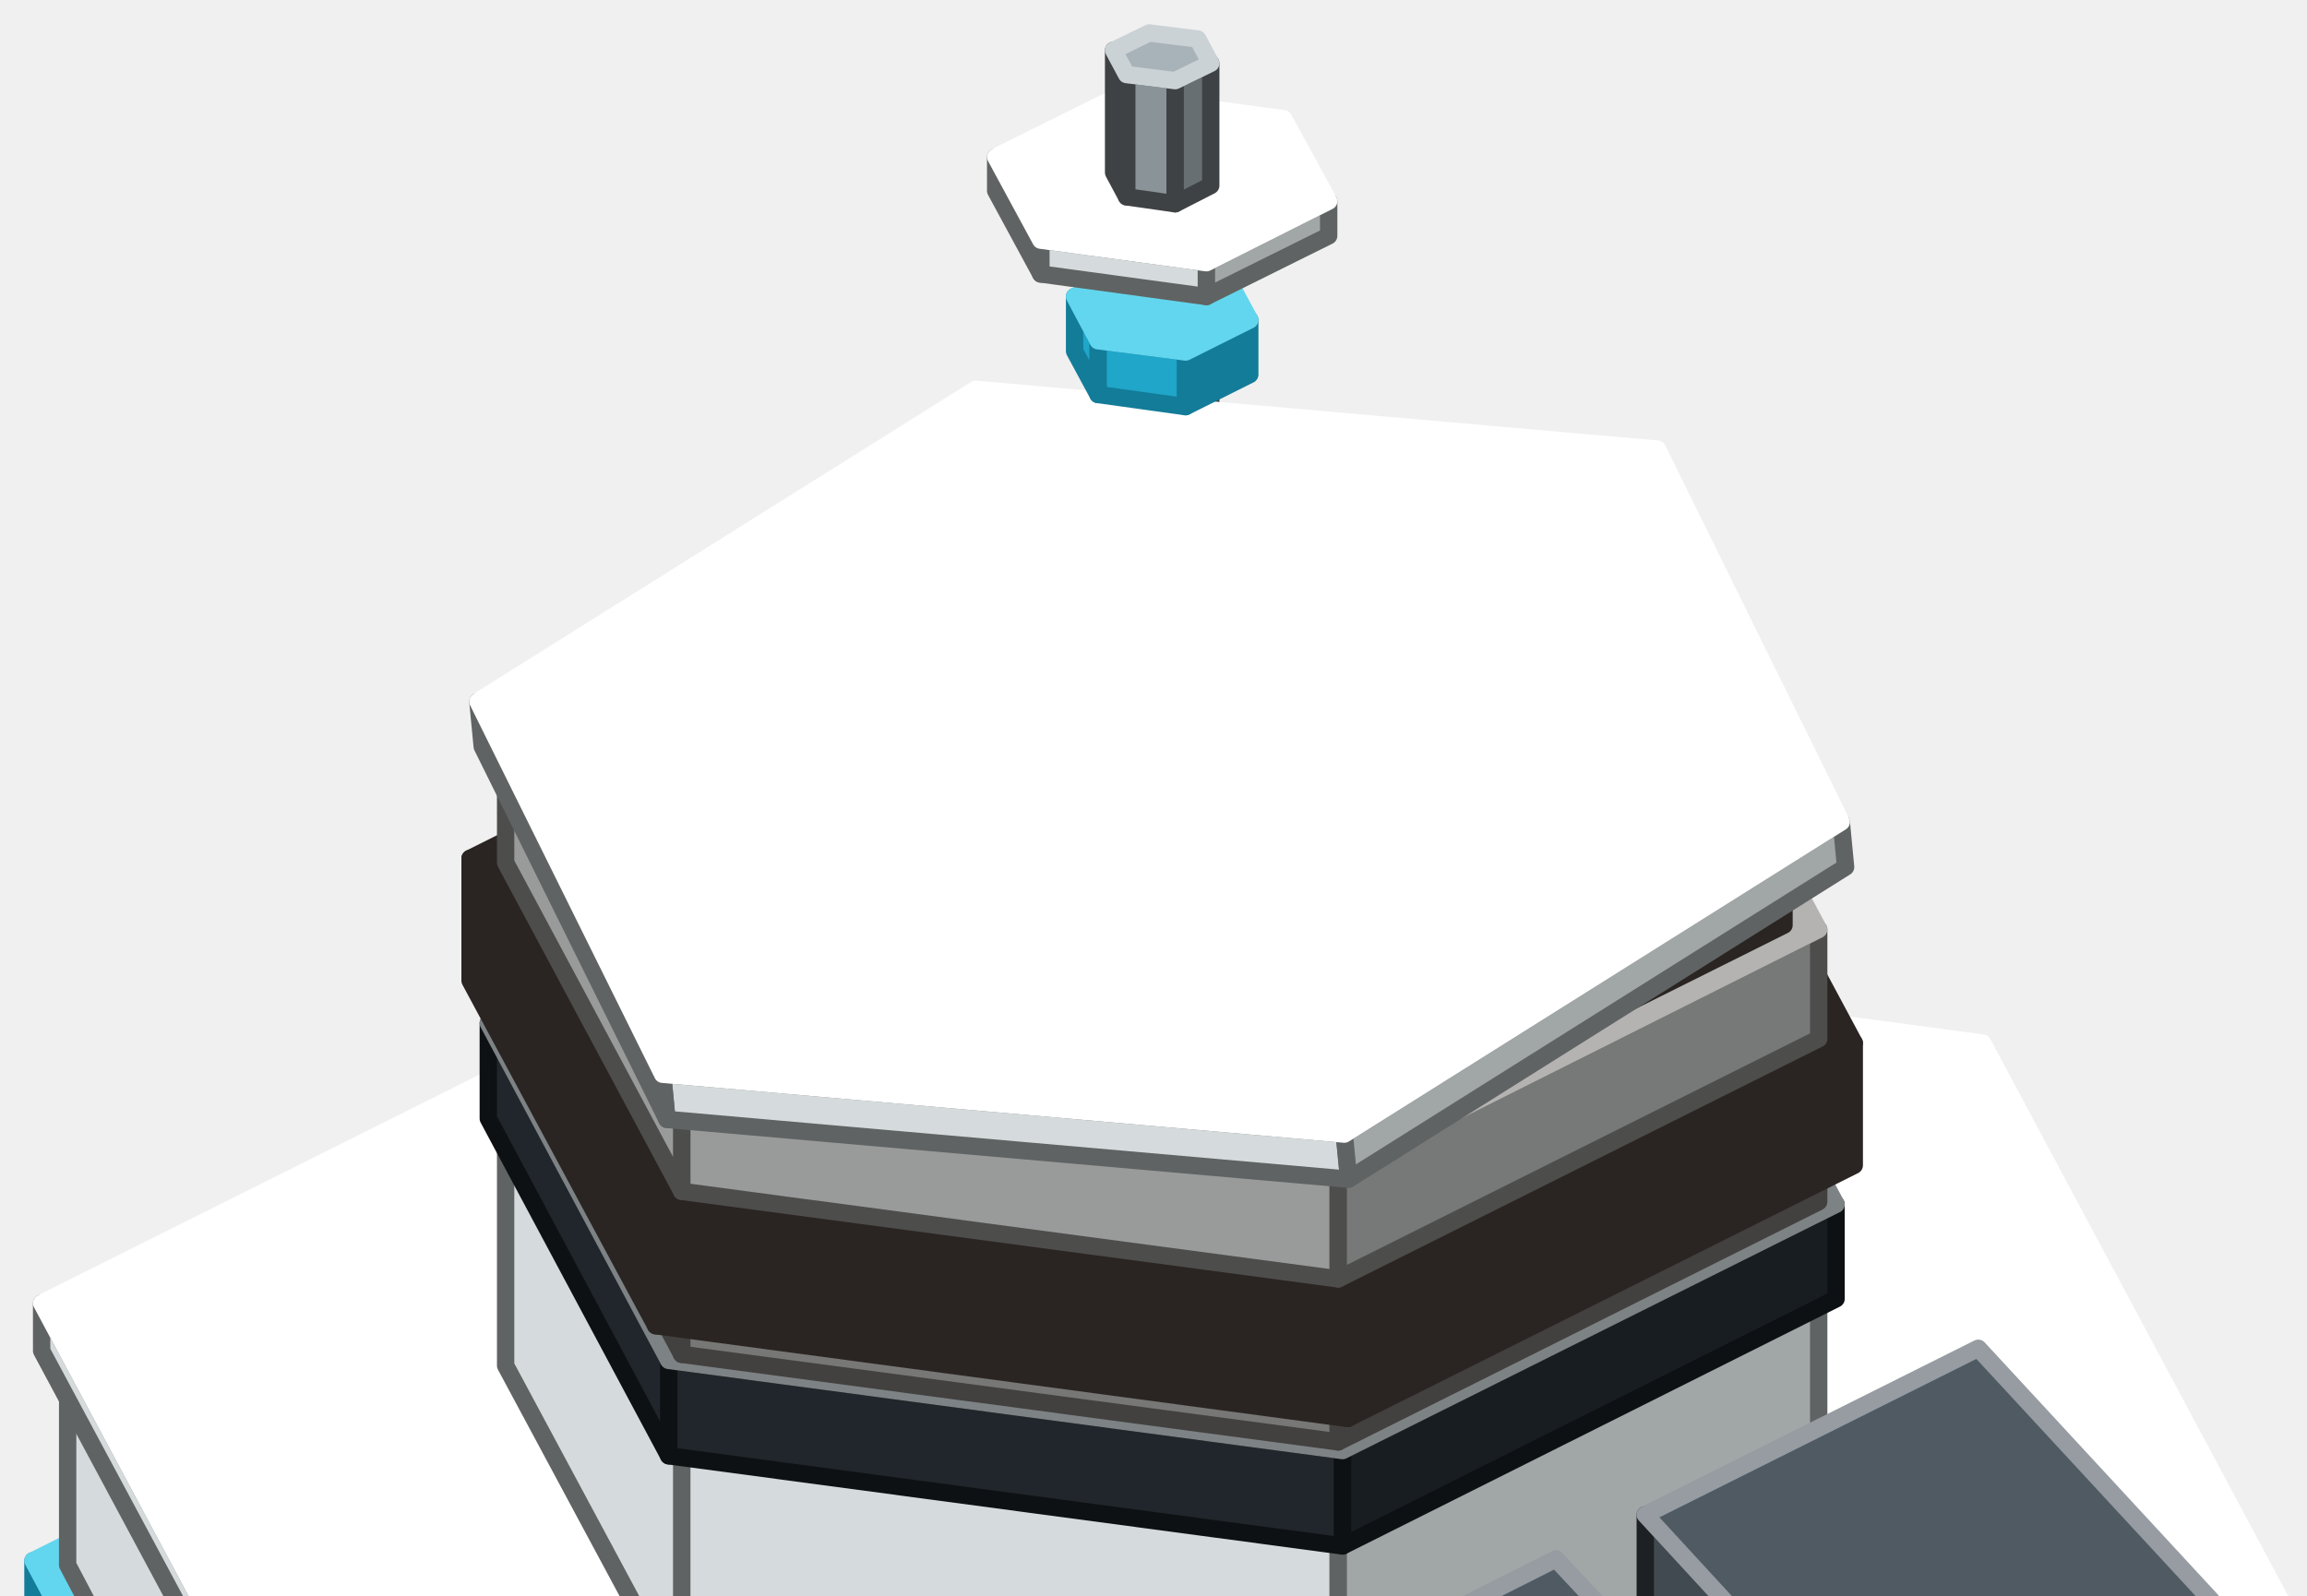
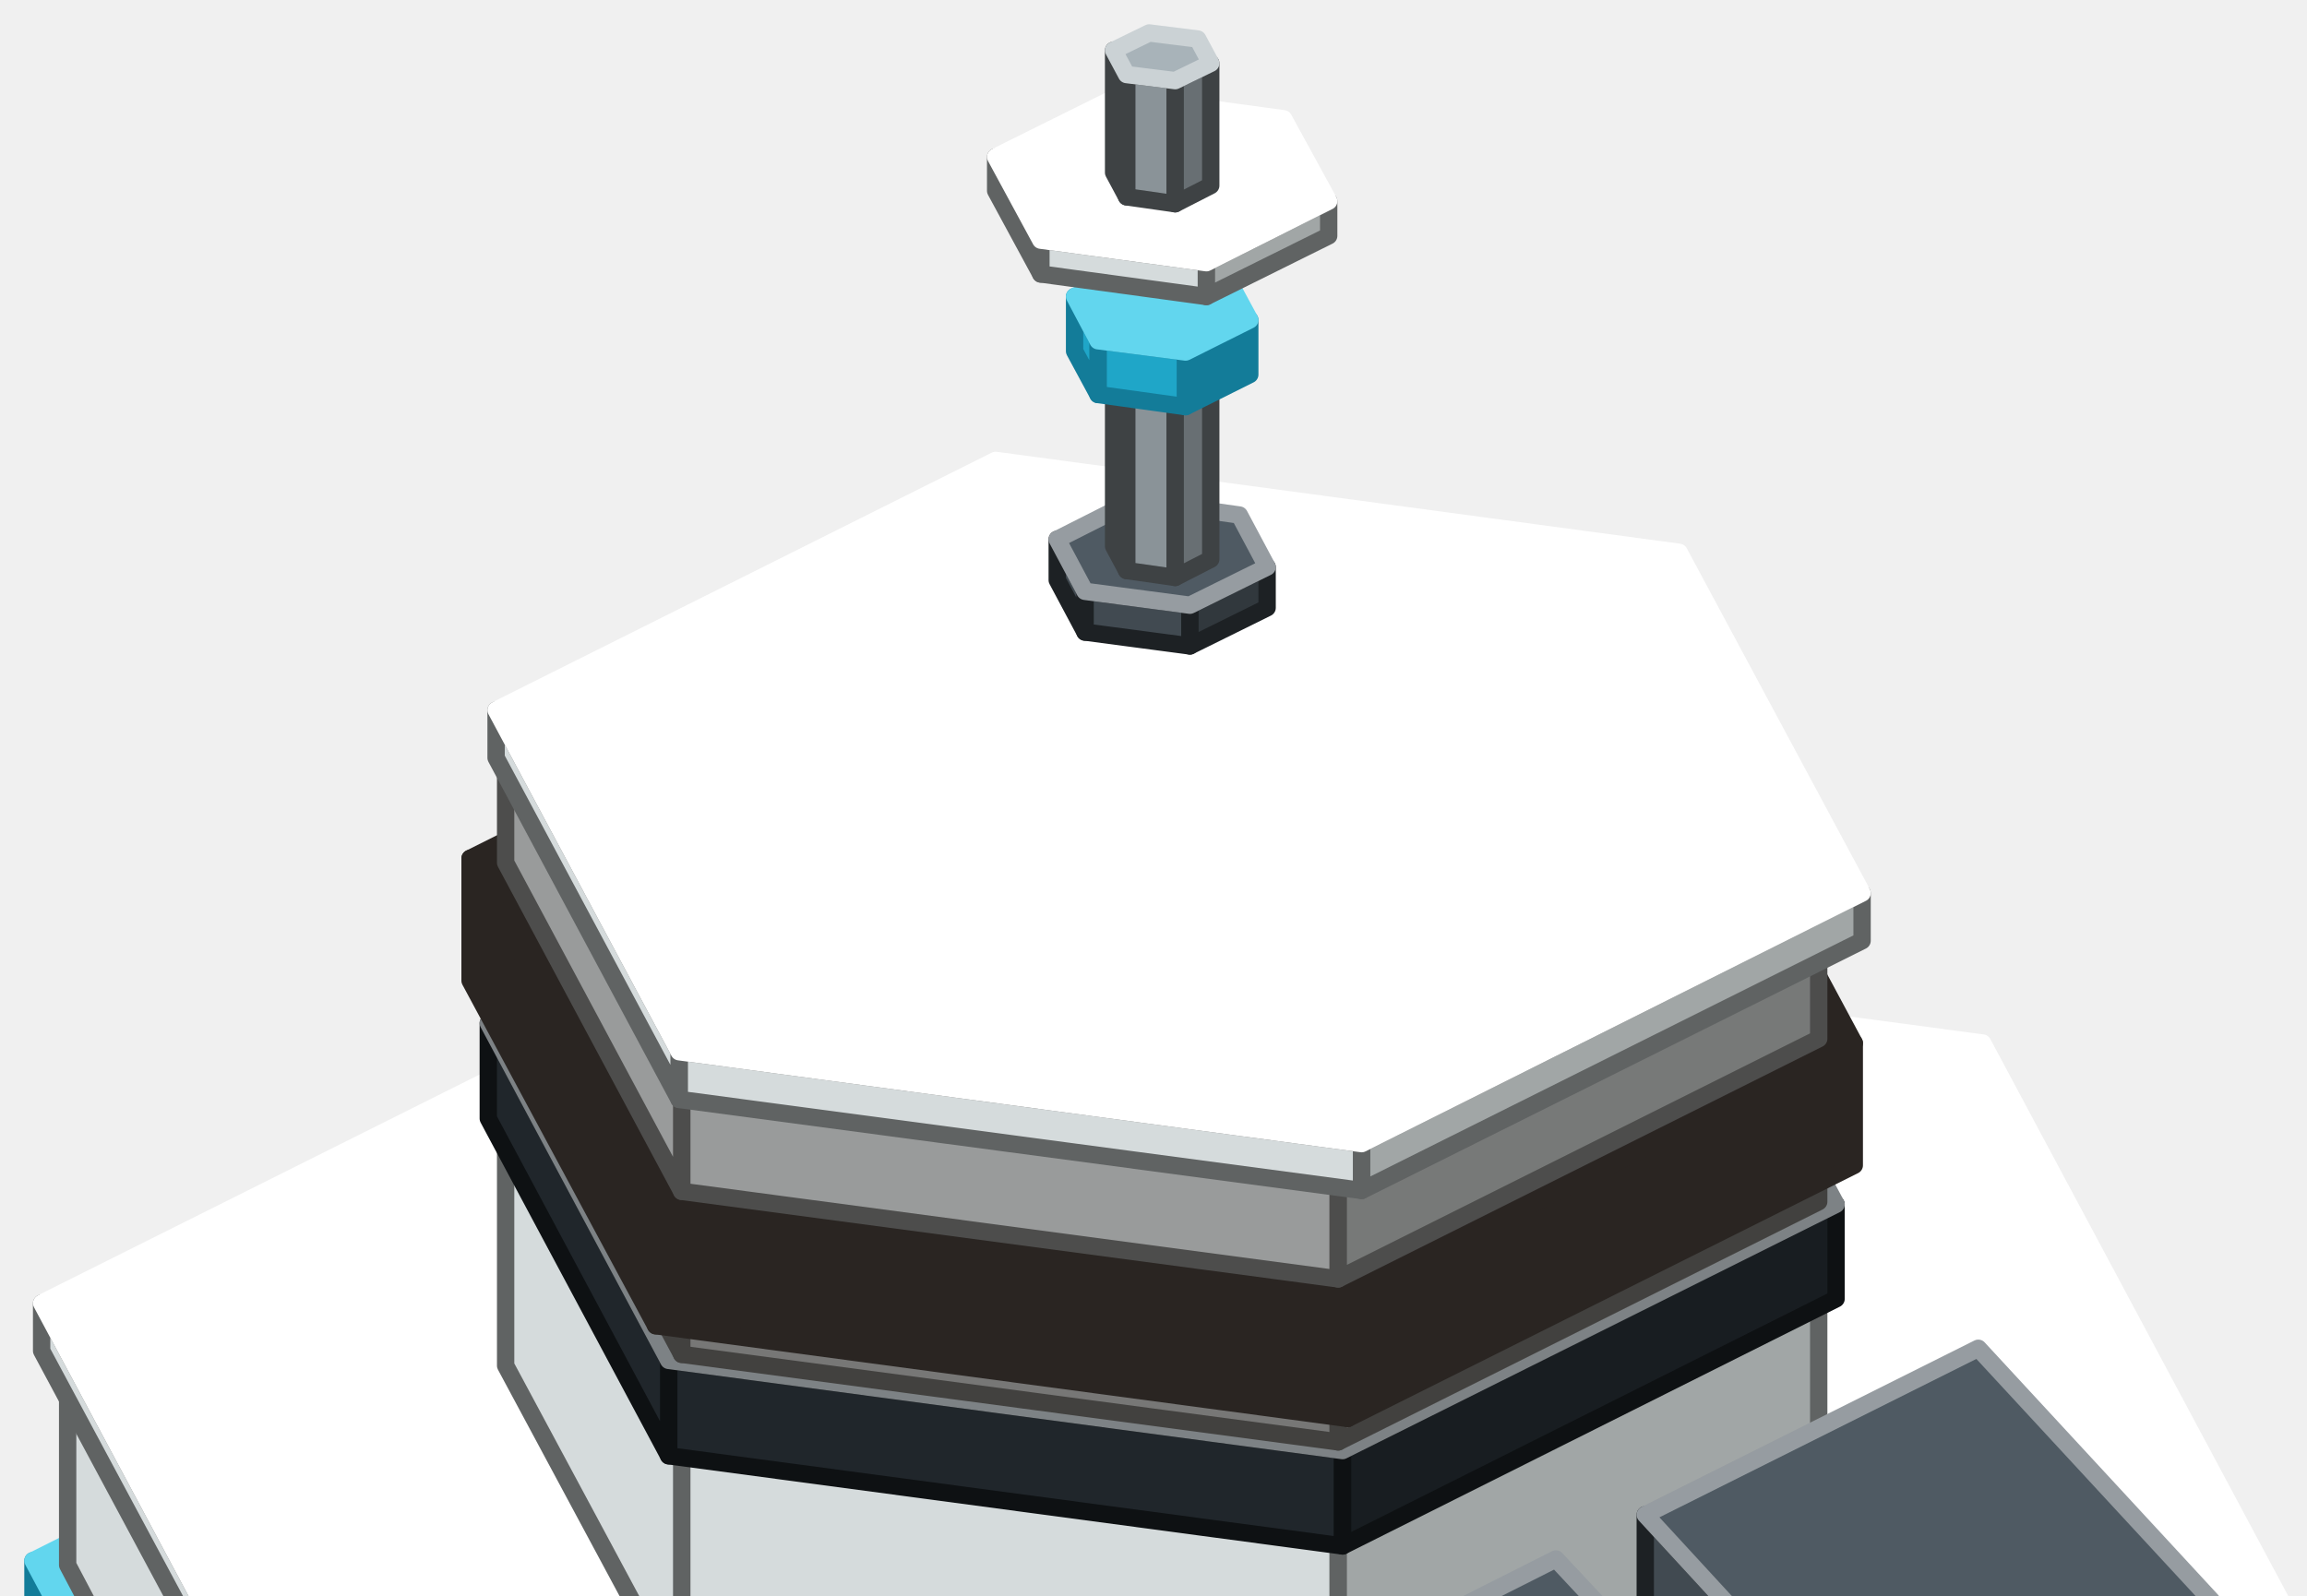
<svg xmlns="http://www.w3.org/2000/svg" width="266" height="184" viewBox="0 0 266 184">
  <g stroke-width="2" stroke-linejoin="round">
    <polygon points="79.7,186 134,158.9 188.3,186" fill="#4F5A63" stroke="#969CA1" />
    <polygon points="59.6,186 100.2,165.7 226.4,182.6 228.2,186" fill="#FFFFFF" stroke="#FFFFFF" />
    <polygon points="35.1,186 99.6,153.7 227.9,170.9 236,186" fill="#DCF4FC" stroke="#EAF8FD" />
    <polygon points="25.1,186 100.2,148.4 226.4,165.3 237.4,186" fill="#FFFFFF" stroke="#FFFFFF" />
    <polygon points="3.8,186 3.8,180 7,186" fill="#1FA6C8" stroke="#137C99" />
    <polygon points="7,186 3.8,180 99.1,132.3 229.3,149.8 248.8,186" fill="#62D6EE" stroke="#62D6EE" />
    <polygon points="10.7,186 7.8,180.5 7.8,160.1 21.7,186" fill="#D5DBDC" stroke="#606363" />
    <polygon points="21.7,186 7.8,160.1 100.2,114 226.4,130.9 255.9,186" fill="#FFFFFF" stroke="#FFFFFF" />
    <polygon points="25.4,186 11.8,160.7 11.8,156.8 27.5,186" fill="#1FA6C8" stroke="#137C99" />
    <polygon points="27.5,186 11.8,156.8 101.3,112.1 223.4,128.4 254.3,186" fill="#62D6EE" stroke="#62D6EE" />
    <polygon points="21,186 4.8,155.8 4.8,150.3 23.9,186" fill="#D5DBDC" stroke="#606363" />
    <polygon points="261.1,186 263.2,185 263.2,186" fill="#A1A6A6" stroke="#606363" />
    <polygon points="23.9,186 4.8,150.3 99.4,103 228.6,120.3 263.2,185 261.1,186" fill="#FFFFFF" stroke="#FFFFFF" />
    <polygon points="78.6,186 78.6,167.1 154.3,177.3 154.3,186" fill="#D5DBDC" stroke="#606363" />
    <polygon points="73.6,186 58.3,157.5 58.3,129.3 78.6,167.1 78.6,186" fill="#D5DBDC" stroke="#606363" />
    <polygon points="209.7,177.8 193.3,186 154.3,186 154.3,177.3 209.7,149.6" fill="#A1A6A6" stroke="#606363" />
    <polygon points="154.3,177.3 78.6,167.1 58.3,129.3 113.7,101.6 189.4,111.7 209.7,149.6" fill="#FFFFFF" stroke="#FFFFFF" />
    <polygon points="154.8,178.3 77.1,167.9 77.1,156.9 154.8,167.3" fill="#20262B" stroke="#0E1113" />
    <polygon points="77.1,167.9 56.3,129 56.3,118 77.1,156.9" fill="#20262B" stroke="#0E1113" />
    <polygon points="211.7,149.8 154.8,178.3 154.8,167.3 211.7,138.9" fill="#181D21" stroke="#0E1113" />
    <polygon points="154.8,167.3 77.1,156.9 56.3,118 113.2,89.6 190.9,100 211.7,138.9" fill="#272E34" stroke="#7D8285" />
    <polygon points="154.3,166.3 78.6,156.2 78.6,151.5 154.3,161.6" fill="#777776" stroke="#42413F" />
    <polygon points="78.6,156.2 58.3,118.3 58.3,113.6 78.6,151.5" fill="#777776" stroke="#42413F" />
    <polygon points="209.7,138.6 154.3,166.3 154.3,161.6 209.7,133.9" fill="#605F5D" stroke="#42413F" />
    <polygon points="154.3,161.6 78.6,151.5 58.3,113.6 113.7,85.9 189.4,96 209.7,133.9" fill="#8A8785" stroke="#8A8785" />
    <polygon points="155.4,163.6 75.6,152.9 75.6,138.8 155.4,149.5" fill="#2A2522" stroke="#2A2522" />
    <polygon points="75.6,152.9 54.2,113.1 54.2,99 75.6,138.8" fill="#2A2522" stroke="#2A2522" />
    <polygon points="213.8,134.4 155.4,163.6 155.4,149.5 213.8,120.3" fill="#2A2522" stroke="#2A2522" />
    <polygon points="155.4,149.5 75.6,138.8 54.2,99 112.6,69.8 192.4,80.4 213.8,120.3" fill="#2A2522" stroke="#2A2522" />
    <polygon points="154.3,147.5 78.6,137.4 78.6,124.8 154.3,135" fill="#999B9B" stroke="#4D4D4C" />
    <polygon points="78.6,137.4 58.3,99.5 58.3,87 78.6,124.8" fill="#999B9B" stroke="#4D4D4C" />
    <polygon points="209.7,119.8 154.3,147.5 154.3,135 209.7,107.2" fill="#777978" stroke="#4D4D4C" />
    <polygon points="154.3,135 78.6,124.8 58.3,87 113.7,59.2 189.4,69.4 209.7,107.2" fill="#B4B3B2" stroke="#B4B3B2" />
    <polygon points="189.7,186 189.7,174.7 200.1,186" fill="#414A51" stroke="#1D2124" />
    <polygon points="200.1,186 189.7,174.7 228.1,155.5 255,184.6 252.2,186" fill="#4F5A63" stroke="#969CA1" />
    <polygon points="153.2,132.9 81.5,123.3 81.5,119.4 153.2,129" fill="#2A2522" stroke="#2A2522" />
    <polygon points="81.5,123.3 62.3,87.5 62.3,83.6 81.5,119.4" fill="#2A2522" stroke="#2A2522" />
    <polygon points="205.7,106.7 153.2,132.9 153.2,129 205.7,102.8" fill="#2A2522" stroke="#2A2522" />
    <polygon points="153.2,129 81.5,119.4 62.3,83.6 114.8,57.3 186.5,66.9 205.7,102.8" fill="#2A2522" stroke="#2A2522" />
+     <polygon points="167.1,186 179.4,179.8 185.2,186" fill="#4F5A63" stroke="#969CA1" />
+     <polygon points="157,137.3 78.3,126.8 78.3,121.3 157,131.9" fill="#D5DBDC" stroke="#606363" />
+     <polygon points="78.3,126.8 57.2,87.4 57.2,81.9 78.3,121.3" fill="#D5DBDC" stroke="#606363" />
+     <polygon points="214.7,108.5 157,137.3 157,131.9 214.7,103" fill="#A1A6A6" stroke="#606363" />
+     <polygon points="157,131.9 78.3,121.3 57.2,81.9 114.8,53.1 193.6,63.7 214.7,103" fill="#FFFFFF" stroke="#FFFFFF" />
    <polygon points="137.2,74.5 125.1,72.9 125.1,68.2 137.2,69.8" fill="#414A51" stroke="#1D2124" />
    <polygon points="125.1,72.9 121.9,66.9 121.9,62.2 125.1,68.2" fill="#414A51" stroke="#1D2124" />
    <polygon points="146.1,70.1 137.2,74.5 137.2,69.8 146.1,65.4" fill="#31383D" stroke="#1D2124" />
    <polygon points="137.2,69.8 125.1,68.2 121.9,62.2 130.8,57.7 142.9,59.4 146.1,65.4" fill="#4F5A63" stroke="#969CA1" />
    <polygon points="135.5,66.6 129.9,65.8 129.9,26.6 135.5,27.4" fill="#8A9398" stroke="#3E4244" />
    <polygon points="129.9,65.8 128.4,63 128.4,23.9 129.9,26.6" fill="#8A9398" stroke="#3E4244" />
    <polygon points="139.6,64.5 135.5,66.6 135.5,27.4 139.6,25.3" fill="#686F73" stroke="#3E4244" />
    <polygon points="135.5,27.4 129.9,26.6 128.4,23.9 132.5,21.8 138.1,22.6 139.6,25.3" fill="#A8B3B9" stroke="#CBD2D5" />
-     <polygon points="155.5,136 76.9,129.1 76.4,123.9 155,130.8" fill="#D5DBDC" stroke="#606363" />
-     <polygon points="76.9,129.1 55.6,86.1 55.1,80.9 76.4,123.9" fill="#D5DBDC" stroke="#606363" />
-     <polygon points="212.8,100 155.5,136 155,130.8 212.3,94.8" fill="#A1A6A6" stroke="#606363" />
-     <polygon points="155,130.8 76.4,123.9 55.1,80.9 112.5,44.9 191.1,51.8 212.3,94.8" fill="#FFFFFF" stroke="#FFFFFF" />
    <polygon points="136.7,46.9 126.6,45.5 126.6,39.3 136.7,40.6" fill="#1FA6C8" stroke="#137C99" />
    <polygon points="126.6,45.5 123.9,40.5 123.9,34.2 126.6,39.3" fill="#1FA6C8" stroke="#137C99" />
    <polygon points="144.1,43.2 136.7,46.9 136.7,40.6 144.1,36.9" fill="#137C99" stroke="#137C99" />
    <polygon points="136.7,40.6 126.6,39.3 123.9,34.2 131.3,30.5 141.4,31.9 144.1,36.9" fill="#62D6EE" stroke="#62D6EE" />
    <polygon points="139.1,34.2 120,31.6 120,27.7 139.1,30.3" fill="#D5DBDC" stroke="#606363" />
    <polygon points="120,31.6 114.8,22 114.8,18.1 120,27.7" fill="#D5DBDC" stroke="#606363" />
    <polygon points="153.2,27.2 139.1,34.2 139.1,30.3 153.2,23.2" fill="#A1A6A6" stroke="#606363" />
    <polygon points="139.1,30.3 120,27.7 114.8,18.1 128.9,11.1 148,13.7 153.2,23.2" fill="#FFFFFF" stroke="#FFFFFF" />
    <polygon points="135.5,23.5 129.9,22.7 129.9,8.6 135.5,9.3" fill="#8A9398" stroke="#3E4244" />
    <polygon points="129.9,22.7 128.4,19.9 128.4,5.8 129.9,8.6" fill="#8A9398" stroke="#3E4244" />
    <polygon points="139.6,21.4 135.5,23.5 135.5,9.3 139.6,7.3" fill="#686F73" stroke="#3E4244" />
    <polygon points="135.5,9.3 129.9,8.6 128.4,5.8 132.5,3.8 138.1,4.5 139.6,7.3" fill="#A8B3B9" stroke="#CBD2D5" />
-     <polygon points="167.1,186 179.4,179.8 185.2,186" fill="#4F5A63" stroke="#969CA1" />
  </g>
</svg>
